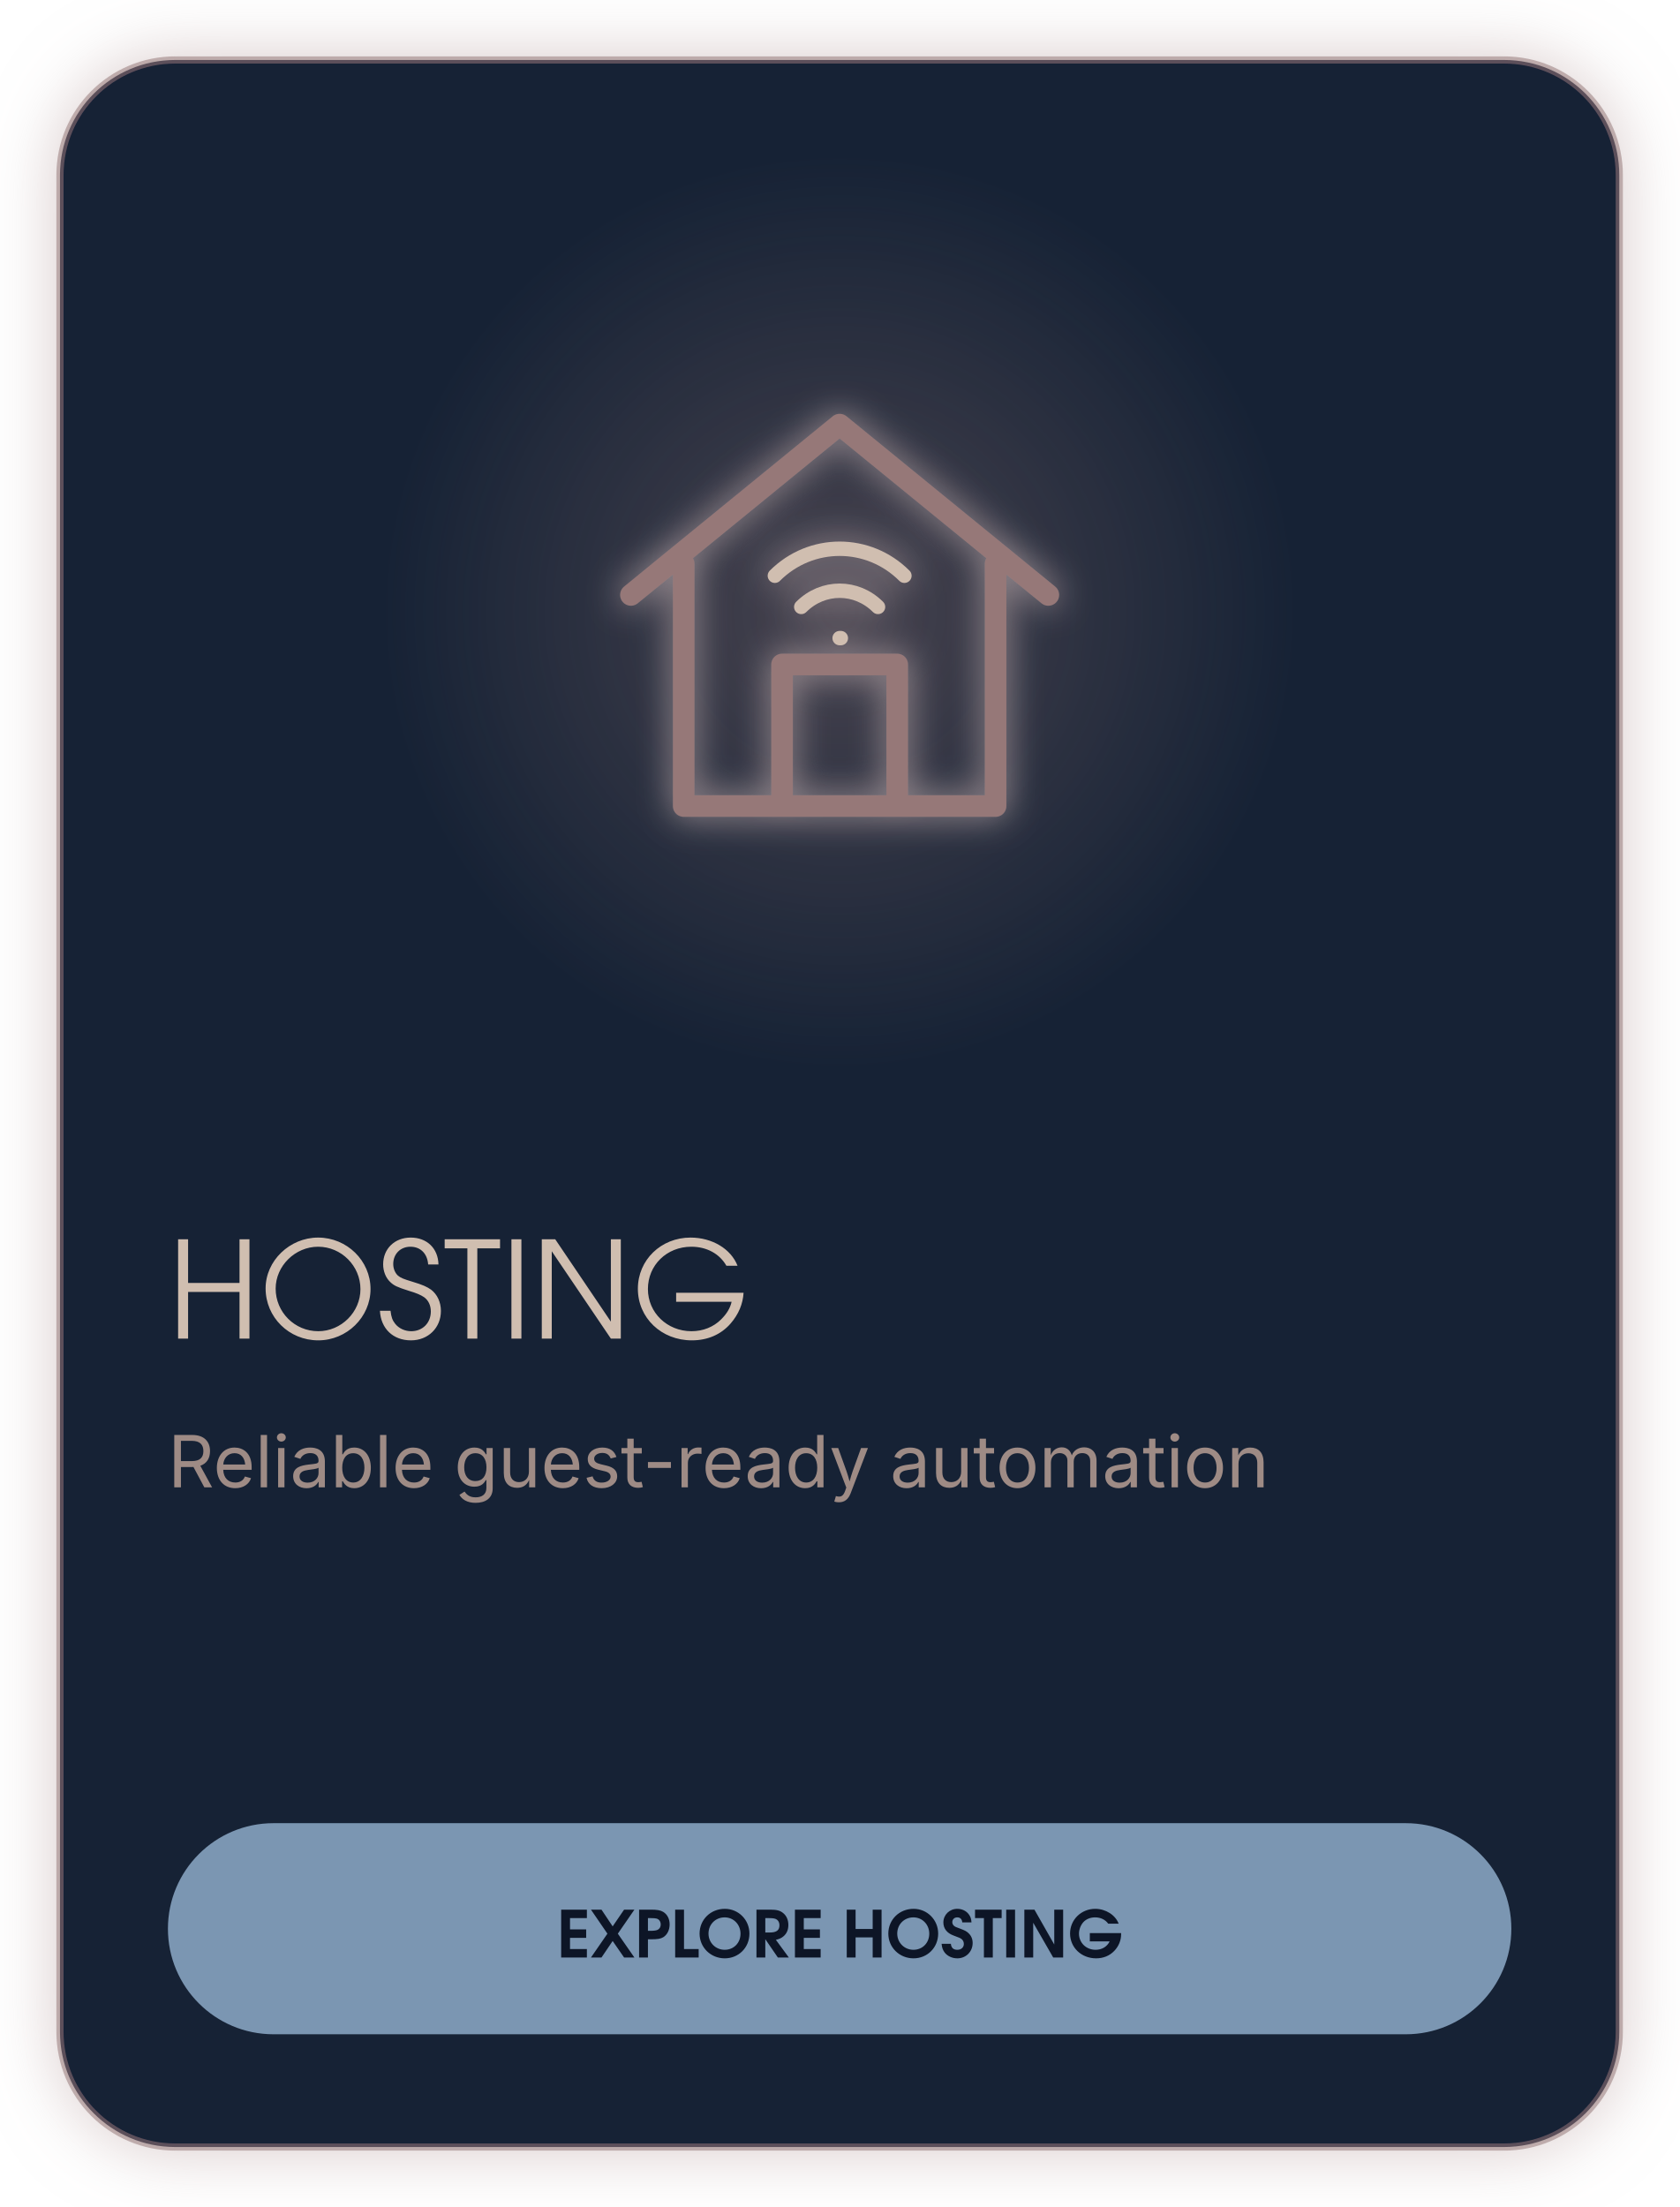
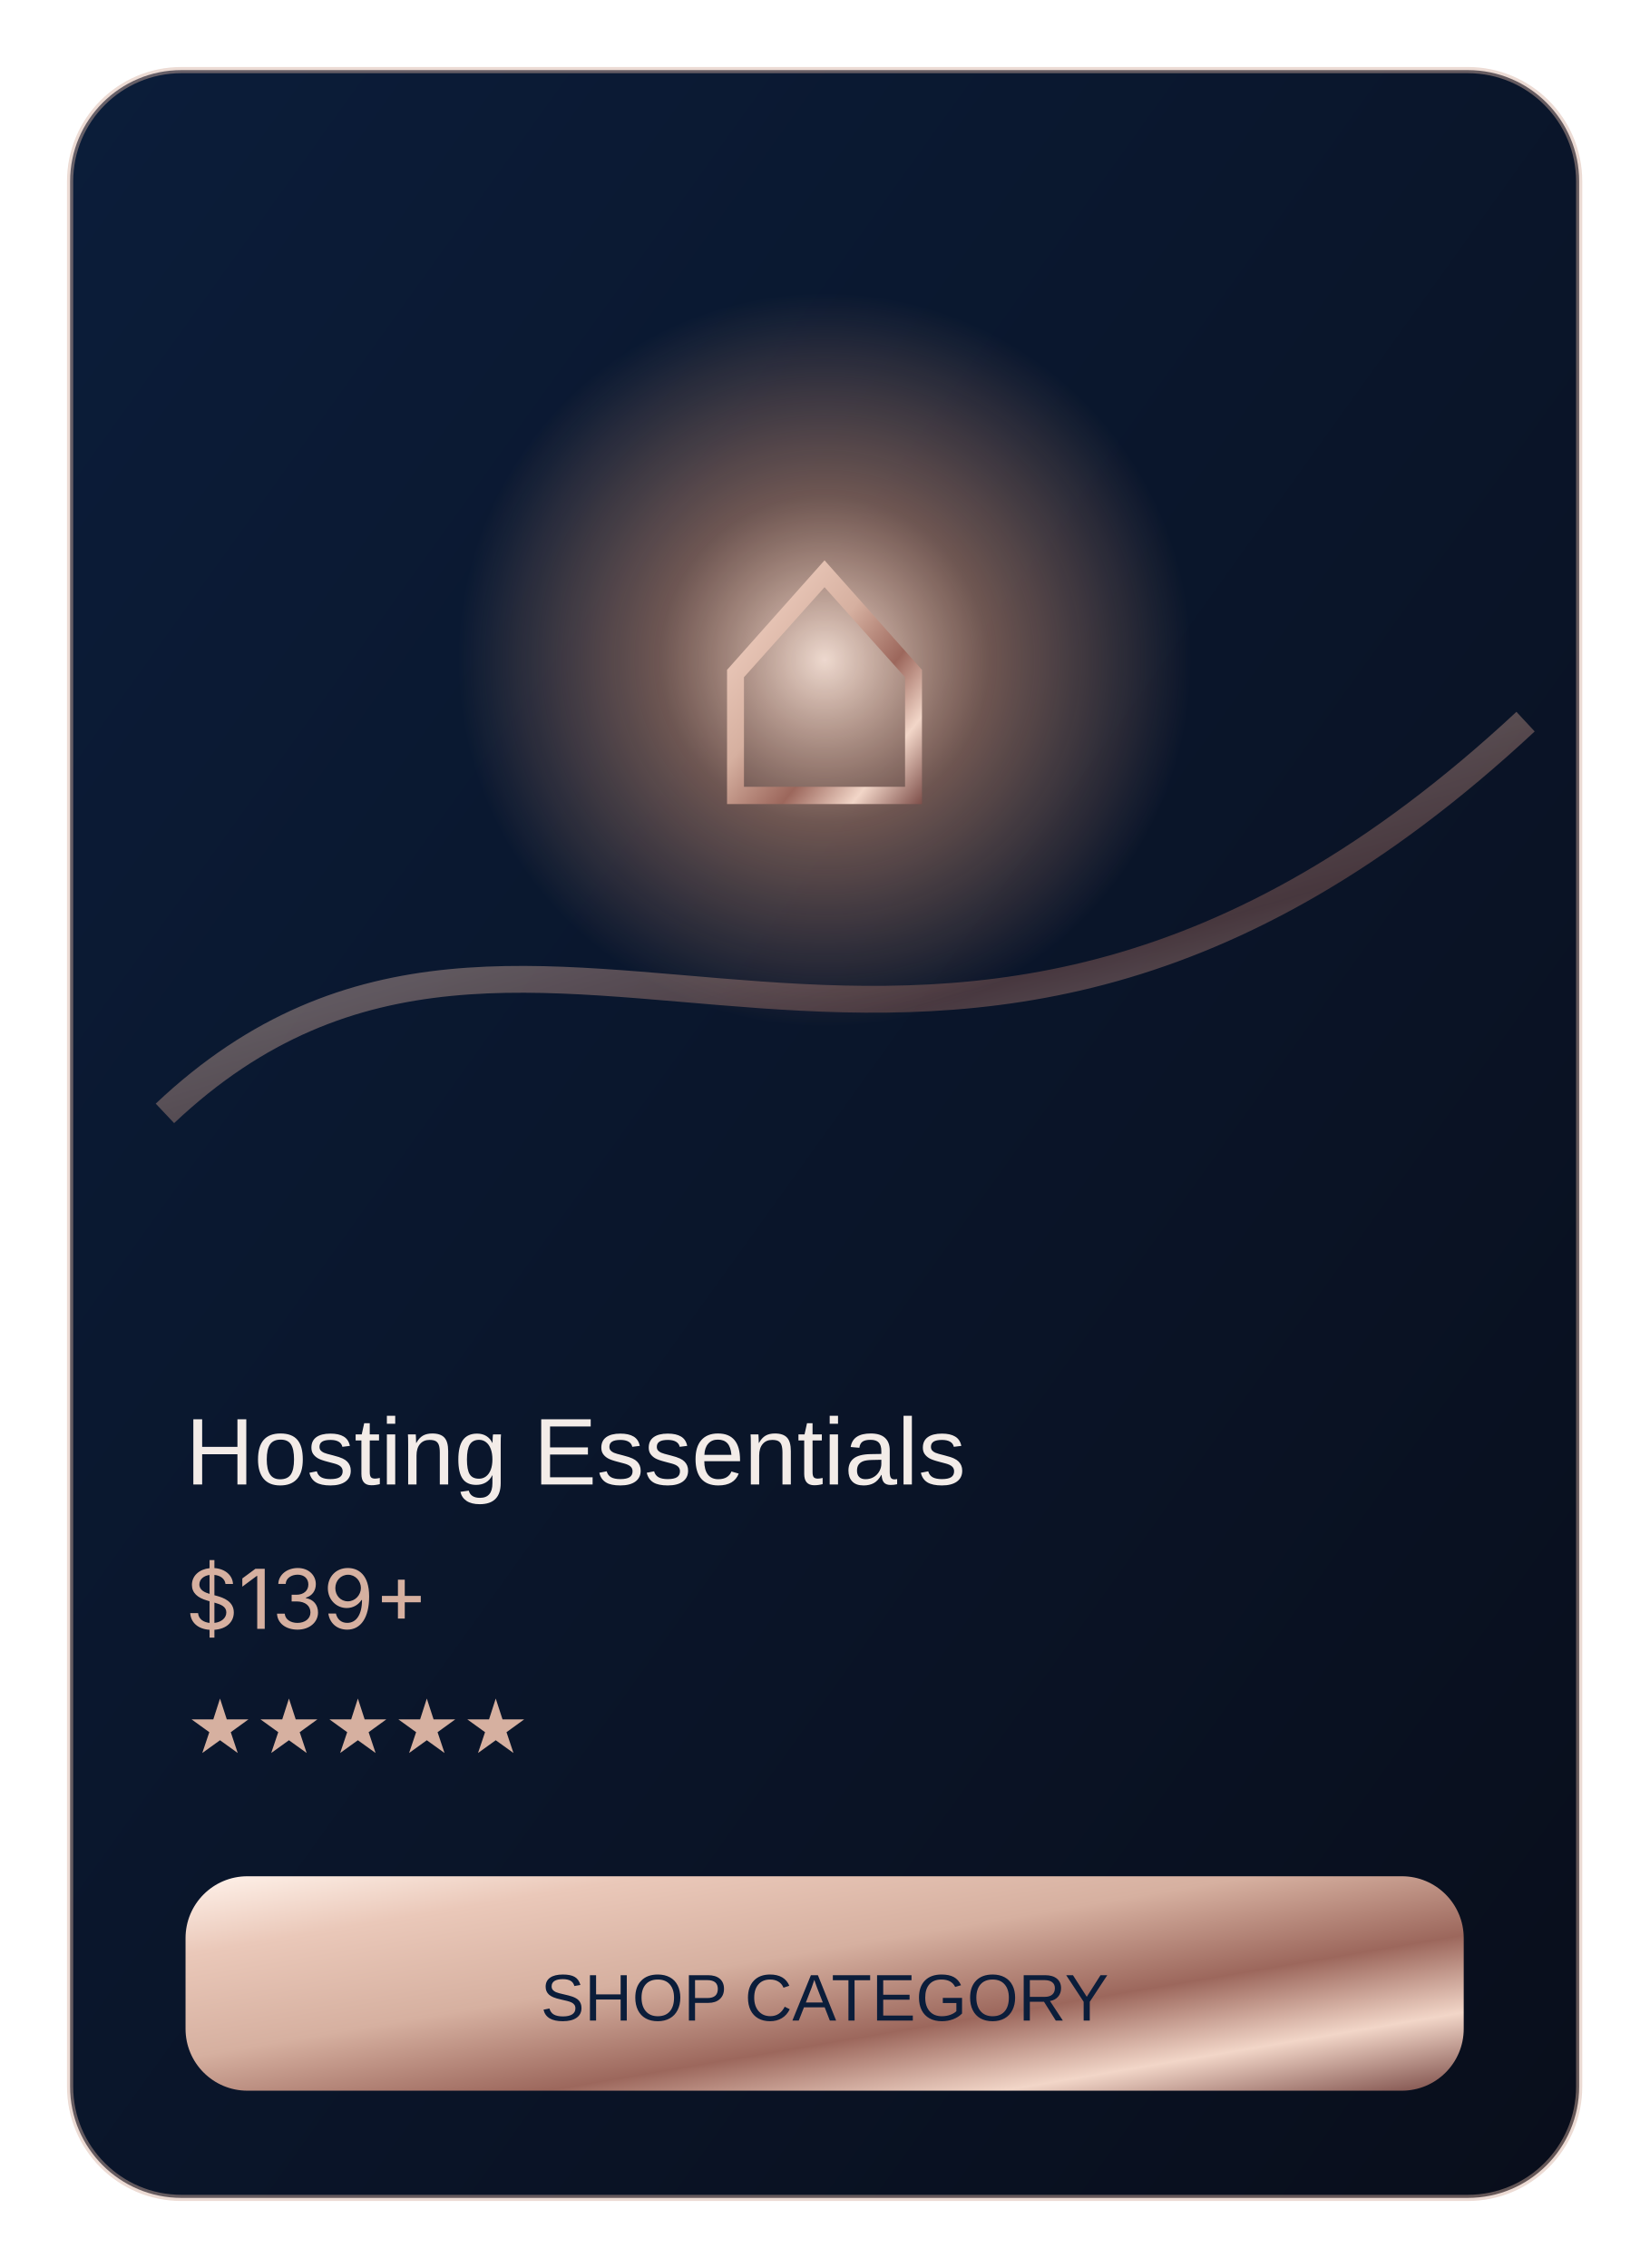
- <svg xmlns="http://www.w3.org/2000/svg" width="700" height="920" viewBox="0 0 700 920" role="img" aria-label="HOSTING category card">
+ <svg xmlns="http://www.w3.org/2000/svg" width="800" height="1100" viewBox="0 0 800 1100" role="img" aria-label="LuxSync graphic">
  <defs>
-     <linearGradient id="bg" x1="0" y1="0" x2="1" y2="1">
-       <stop stop-color="#0D1526" />
-       <stop offset="1" stop-color="#172036" />
+     <linearGradient id="n" x1="0" y1="0" x2="1" y2="1">
+       <stop stop-color="#0B1D3A" />
+       <stop offset="1" stop-color="#090E1B" />
    </linearGradient>
-     <linearGradient id="navyDrift" x1="0" y1="0" x2="0" y2="1">
-       <stop stop-color="#0D1526" />
-       <stop offset="1" stop-color="#172036" />
+     <linearGradient id="m" x1="0" y1="0" x2="1" y2="1">
+       <stop stop-color="#FFF2EA" />
+       <stop offset=".18" stop-color="#EAC8B9" />
+       <stop offset=".42" stop-color="#D6B0A0" />
+       <stop offset=".64" stop-color="#9C675C" />
+       <stop offset=".82" stop-color="#F2D6C8" />
+       <stop offset="1" stop-color="#7D4E49" />
    </linearGradient>
-     <linearGradient id="warmVeil" x1="0" y1="1" x2="0" y2="0">
-       <stop stop-color="#D0BEB0" stop-opacity=".72" />
-       <stop offset="1" stop-color="#D0BEB0" stop-opacity="0" />
+     <linearGradient id="b" x1="0" y1="0" x2="1" y2="1">
+       <stop stop-color="#F4FAFF" />
+       <stop offset=".45" stop-color="#D7E8FF" />
+       <stop offset="1" stop-color="#A6B9CE" />
    </linearGradient>
-     <linearGradient id="lavenderMist" x1="0" y1="0" x2="1" y2="1">
-       <stop stop-color="#7B96B2" stop-opacity=".55" />
-       <stop offset="1" stop-color="#7B96B2" stop-opacity="0" />
-     </linearGradient>
-     <radialGradient id="roseDrift">
-       <stop stop-color="#967878" stop-opacity=".85" />
-       <stop offset="1" stop-color="#967878" stop-opacity="0" />
+     <radialGradient id="w">
+       <stop stop-color="#F9E3D7" stop-opacity=".95" />
+       <stop offset=".45" stop-color="#E7A27D" stop-opacity=".45" />
+       <stop offset="1" stop-color="#E7A27D" stop-opacity="0" />
    </radialGradient>
-     <radialGradient id="softLight">
-       <stop stop-color="#D0BEB0" />
-       <stop offset=".32" stop-color="#967878" stop-opacity=".7" />
-       <stop offset="1" stop-color="#967878" stop-opacity="0" />
-     </radialGradient>
-     <filter id="roseGlow" x="-80%" y="-80%" width="260%" height="260%">
-       <feGaussianBlur stdDeviation="14" result="b" />
-       <feColorMatrix in="b" values="0 0 0 0 .588 0 0 0 0 .471 0 0 0 0 .471 0 0 0 .75 0" />
+     <filter id="g" x="-70%" y="-70%" width="240%" height="240%">
+       <feGaussianBlur stdDeviation="13" result="q" />
      <feMerge>
-         <feMergeNode />
+         <feMergeNode in="q" />
        <feMergeNode in="SourceGraphic" />
      </feMerge>
    </filter>
-     <filter id="steelGlow" x="-80%" y="-80%" width="260%" height="260%">
-       <feGaussianBlur stdDeviation="10" result="b" />
-       <feColorMatrix in="b" values="0 0 0 0 .482 0 0 0 0 .588 0 0 0 0 .698 0 0 0 .7 0" />
-       <feMerge>
-         <feMergeNode />
-         <feMergeNode in="SourceGraphic" />
-       </feMerge>
-     </filter>
-     <filter id="shadow" x="-30%" y="-30%" width="160%" height="160%">
-       <feDropShadow dx="0" dy="14" stdDeviation="18" flood-color="#0D1526" flood-opacity=".6" />
-     </filter>
-     <filter id="suedeNoise" x="0" y="0" width="100%" height="100%">
-       <feTurbulence baseFrequency=".7" numOctaves="4" seed="23" type="fractalNoise" result="n" />
-       <feColorMatrix in="n" type="saturate" values="0" result="g" />
-       <feComponentTransfer in="g">
-         <feFuncA type="table" tableValues="0 .15" />
-       </feComponentTransfer>
-       <feBlend in="SourceGraphic" mode="soft-light" />
-     </filter>
-     <style>
-       .display{font-family:'Manrope','URW Gothic','DejaVu Sans',sans-serif}
-       .body{font-family:Inter,'DejaVu Sans',sans-serif}
-       .mono{font-family:Consolas,'DejaVu Sans Mono',monospace}
-       .line{fill:none;stroke:#967878;stroke-width:18;stroke-linecap:round;stroke-linejoin:round}
-       .line2{fill:none;stroke:#D0BEB0;stroke-width:12;stroke-linecap:round;stroke-linejoin:round}
-       .soft{fill:#172036;stroke:#967878;stroke-opacity:.55;stroke-width:3}
-     </style>
  </defs>
-   <rect x="25" y="25" width="650" height="870" rx="48" fill="#172036" stroke="#967878" stroke-opacity=".55" stroke-width="3" filter="url(#roseGlow)" />
-   <circle cx="350" cy="255" r="190" fill="url(#roseDrift)" opacity=".45" />
-   <g transform="translate(222 125) scale(.5)" filter="url(#roseGlow)">
-     <path class="line" d="M82 246 256 104l174 142M126 220v202h260V220M208 422V304h96v118" />
-     <path class="line2" d="M202 230c30-30 78-30 108 0M224 256c18-18 46-18 64 0M256 282h1" />
-   </g>
-   <text x="70" y="558" class="display" font-size="56" fill="#D0BEB0">HOSTING</text>
-   <text x="70" y="620" class="body" font-size="30" fill="#9E8B85" text-anchor="start" font-weight="400">Reliable guest-ready automation</text>
-   <rect x="70" y="760" width="560" height="88" rx="44" fill="#7B96B2" />
-   <text x="350" y="816" class="display" font-size="27" fill="#0D1526" text-anchor="middle" font-weight="700">EXPLORE HOSTING</text>
+   <rect x="34" y="34" width="732" height="1032" rx="54" fill="url(#n)" stroke="#D6B0A0" stroke-opacity=".45" stroke-width="3" />
+   <circle cx="400" cy="320" r="178" fill="url(#w)" />
+   <text x="400" y="390" text-anchor="middle" font-family="Century Gothic,Montserrat,Arial,sans-serif" font-size="210" fill="url(#m)">⌂</text>
+   <path d="M80 540C260 370 450 620 740 350" fill="none" stroke="url(#m)" stroke-width="13" opacity=".42" />
+   <text x="90" y="720" font-family="Century Gothic,Montserrat,Arial,sans-serif" font-size="46" fill="#F3ECE8">Hosting Essentials</text>
+   <text x="90" y="790" font-family="Candara,Inter,Segoe UI,Arial,sans-serif" font-size="40" fill="#D6B0A0">$139+</text>
+   <text x="90" y="850" font-family="Candara,Inter,Segoe UI,Arial,sans-serif" font-size="32" fill="#D6B0A0">★★★★★</text>
+   <rect x="90" y="910" width="620" height="104" rx="30" fill="url(#m)" />
+   <text x="400" y="980" text-anchor="middle" font-family="Century Gothic,Montserrat,Arial,sans-serif" font-size="32" fill="#0B1D3A">SHOP CATEGORY</text>
</svg>
